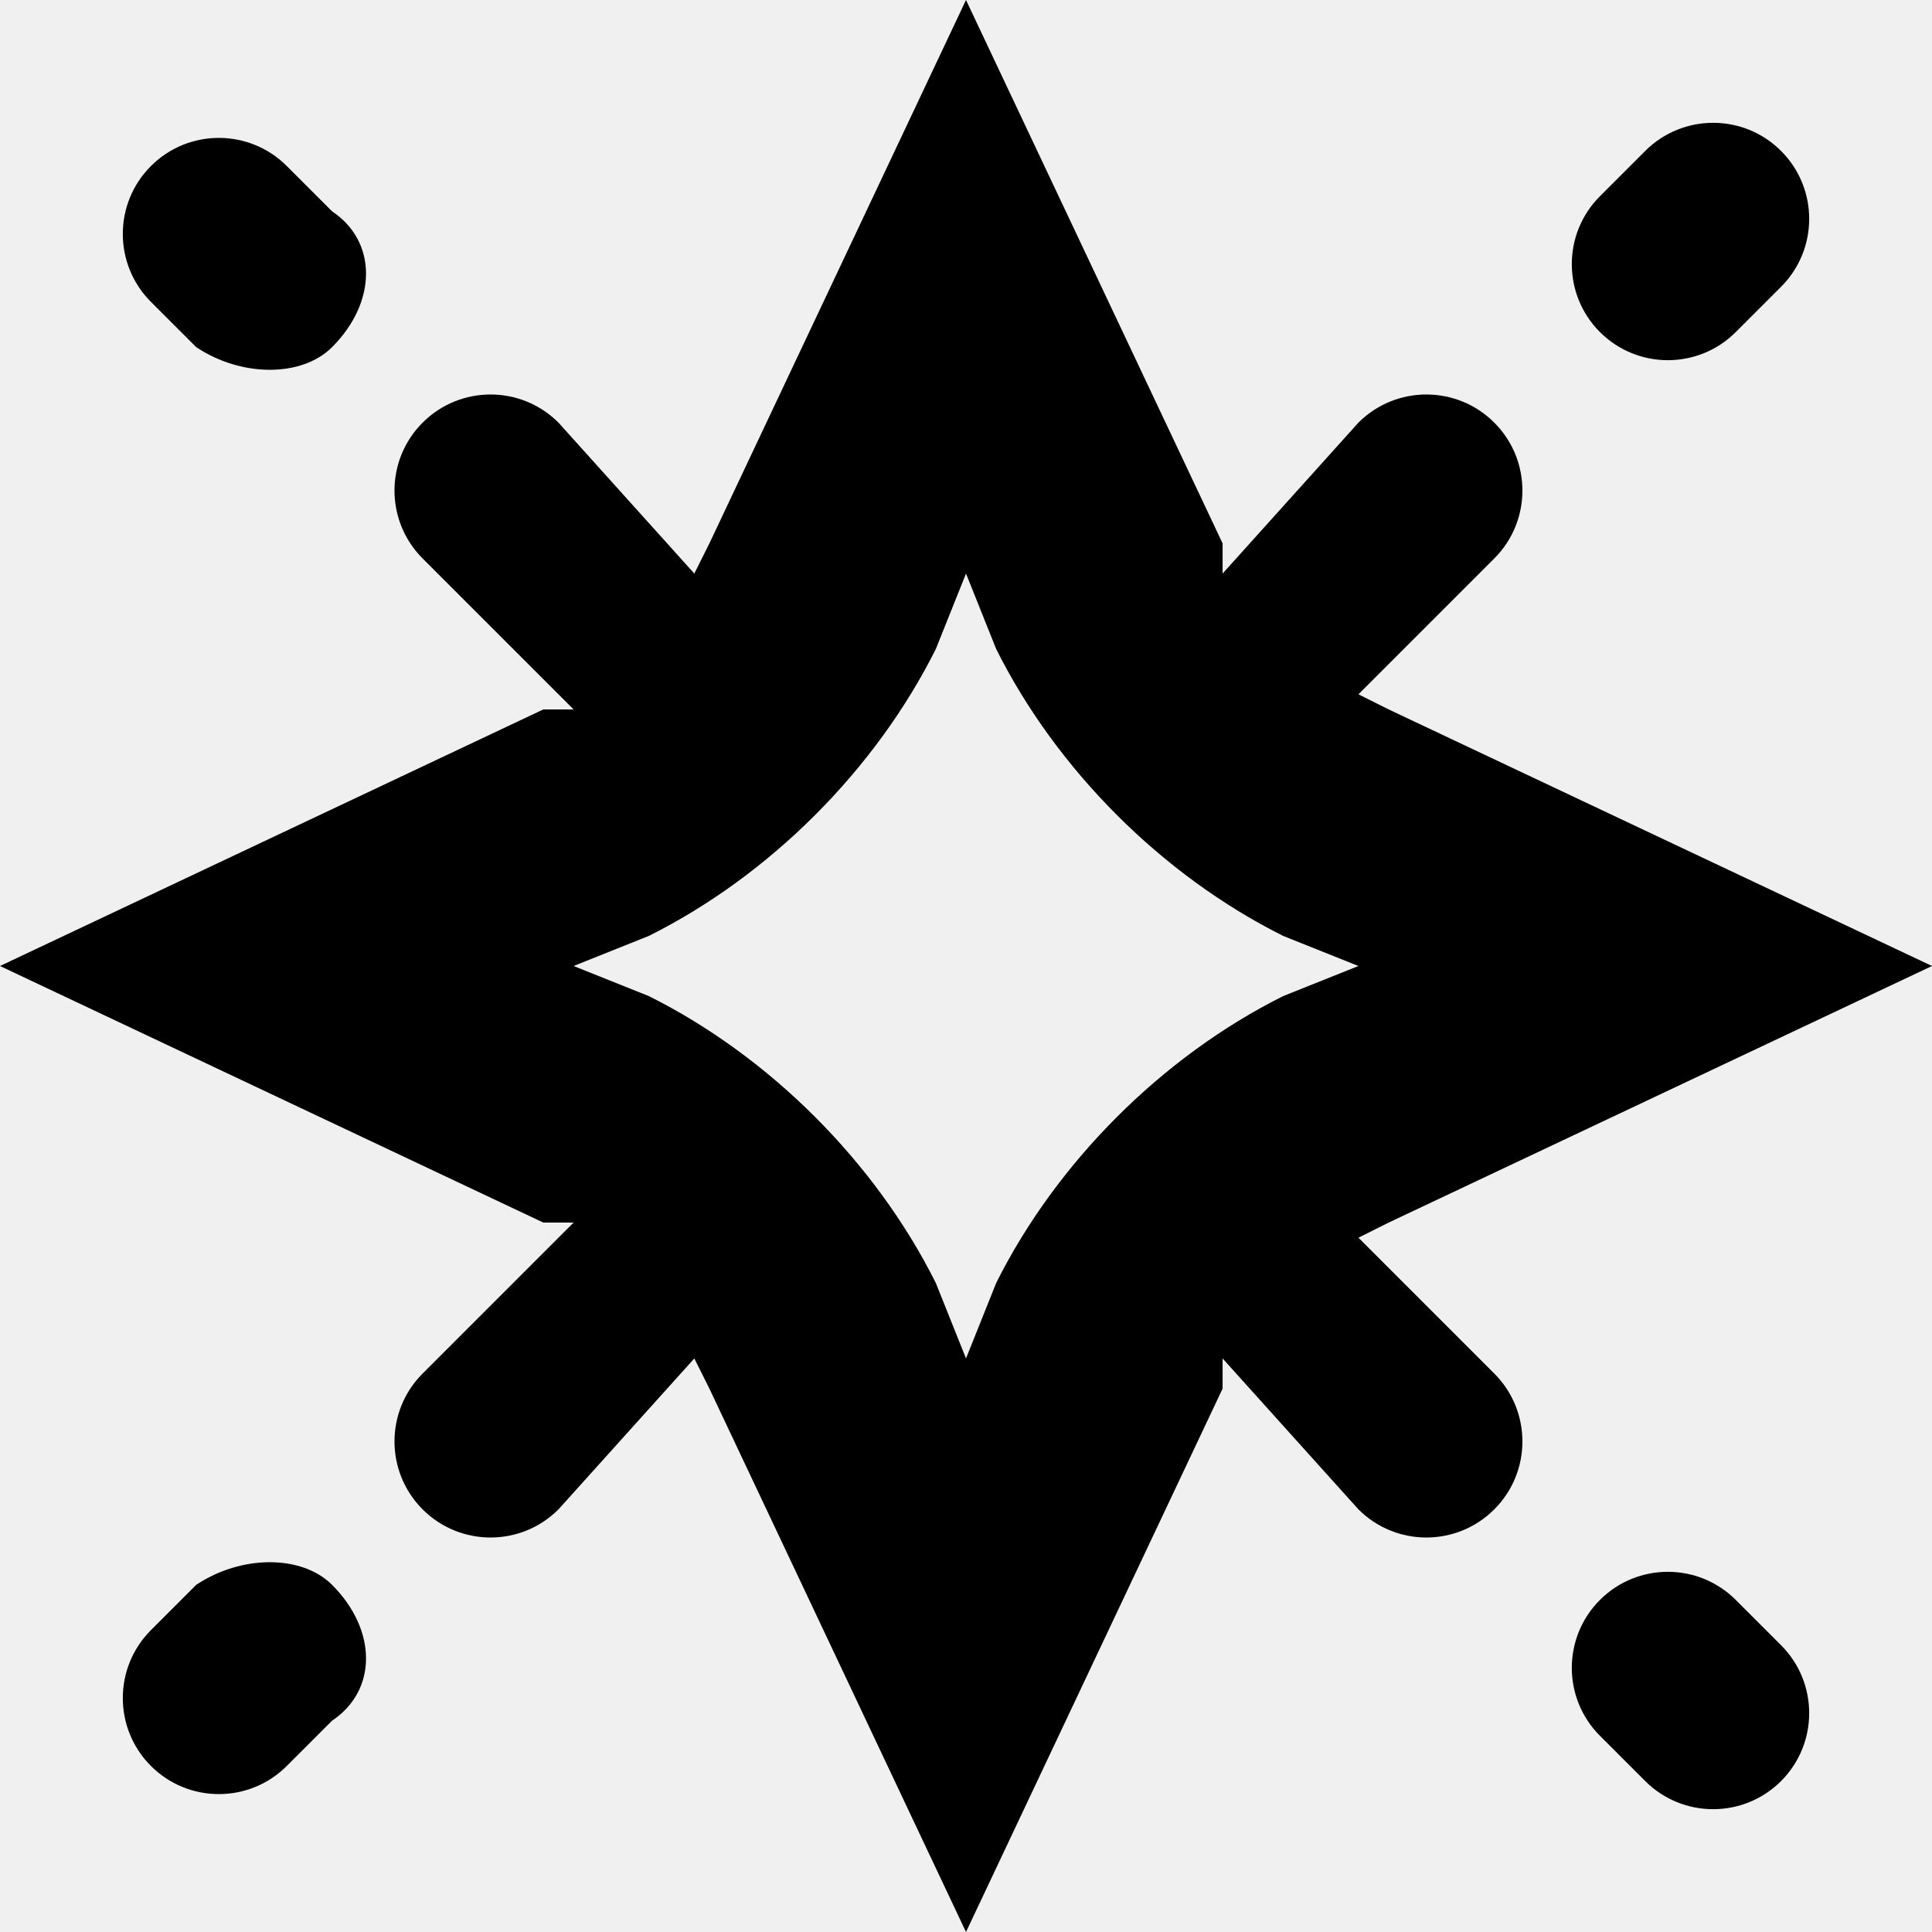
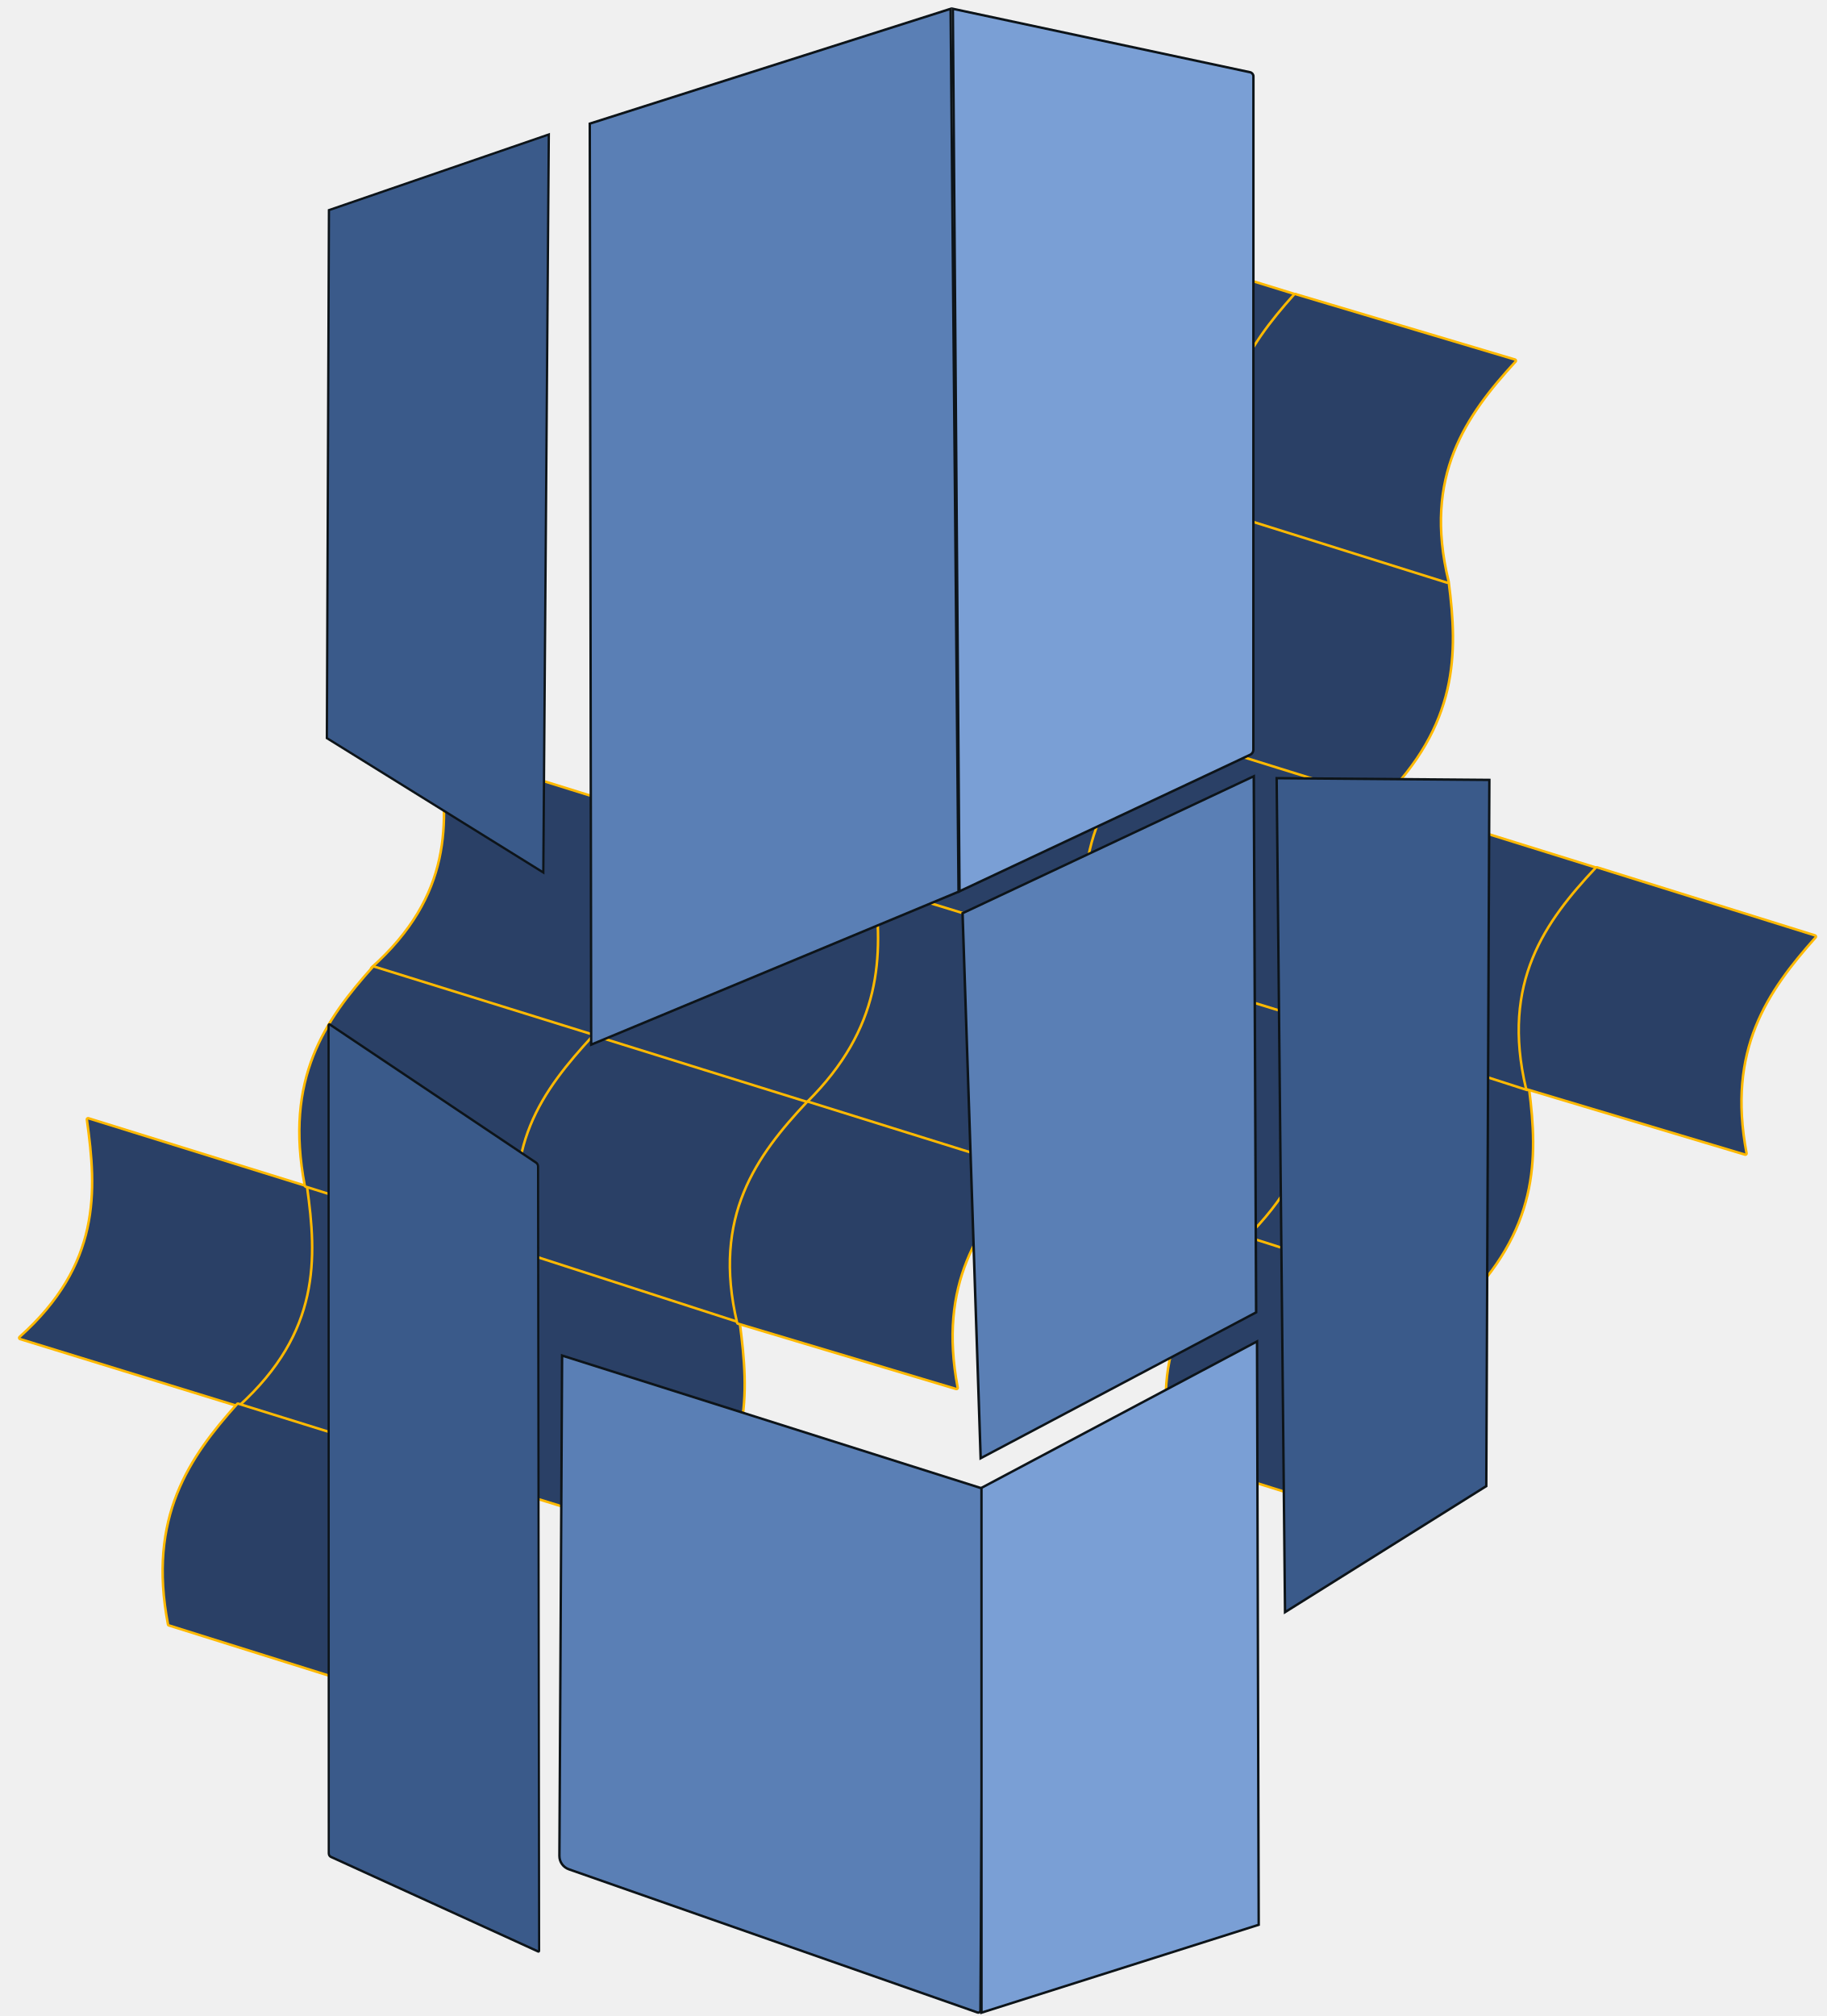
- <svg xmlns="http://www.w3.org/2000/svg" viewBox="0 0 128 128">
-   <path fill-rule="evenodd" d="M81 36 64 0 47 36l-1 2-9-10a6 6 0 0 0-9 9l10 10h-2L0 64l36 17h2L28 91a6 6 0 1 0 9 9l9-10 1 2 17 36 17-36v-2l9 10a6 6 0 1 0 9-9l-9-9 2-1 36-17-36-17-2-1 9-9a6 6 0 1 0-9-9l-9 10v-2Zm-17 2-2 5c-4 8-11 15-19 19l-5 2 5 2c8 4 15 11 19 19l2 5 2-5c4-8 11-15 19-19l5-2-5-2c-8-4-15-11-19-19l-2-5Z" clip-rule="evenodd" />
-   <path d="M118 19a6 6 0 0 0-9-9l-3 3a6 6 0 1 0 9 9l3-3Zm-96 4c-2 2-6 2-9 0l-3-3a6 6 0 1 1 9-9l3 3c3 2 3 6 0 9Zm0 82c-2-2-6-2-9 0l-3 3a6 6 0 1 0 9 9l3-3c3-2 3-6 0-9Zm96 4a6 6 0 0 1-9 9l-3-3a6 6 0 1 1 9-9l3 3Z" />
-   <style>path{fill:#000}@media (prefers-color-scheme:dark){path{fill:#fff}}</style>
+ <svg xmlns="http://www.w3.org/2000/svg" width="210mm" height="231.75mm" viewBox="0 0 210 231.75" version="1.1" id="svg1" xml:space="preserve">
+   <defs id="defs1" />
+   <g id="layer2" style="display:inline" transform="matrix(-0.890648,-0.02877789,0.02877789,-0.890648,259.3154,291.4828)">
+     <path id="rect22-2" style="fill:#2a4066;fill-opacity:1;stroke:#ffb900;stroke-width:0.652;stroke-linecap:square;stroke-linejoin:round;stroke-dasharray:none;stroke-dashoffset:1.903;stroke-opacity:1;paint-order:markers stroke fill" d="m 221.006,186.404 c -10.204,9.724 -9.426,19.162 -7.815,28.436 l -28.331,-7.758 c -1.461,-9.032 -1.881,-18.244 7.797,-28.421 z" />
+     <path id="rect22-2-1" style="fill:#2a4066;fill-opacity:1;stroke:#ffb900;stroke-width:0.652;stroke-linecap:square;stroke-linejoin:round;stroke-dasharray:none;stroke-dashoffset:1.903;stroke-opacity:1;paint-order:markers stroke fill" d="m 192.646,178.677 c -9.409,9.944 -9.284,19.202 -7.815,28.436 l -28.495,-7.887 c -1.461,-9.032 -1.856,-18.179 7.822,-28.356 z" />
+     <path id="rect22-2-1-3" style="fill:#2a4066;fill-opacity:1;stroke:#ffb900;stroke-width:0.652;stroke-linecap:square;stroke-linejoin:round;stroke-dasharray:none;stroke-dashoffset:1.903;stroke-opacity:1;paint-order:markers stroke fill" d="m 135.709,163.148 c -9.409,9.944 -9.268,19.147 -7.799,28.382 l -28.052,-8.02 c -1.461,-9.032 -1.792,-18.052 7.887,-28.229 z" />
+     <path id="rect22-2-7" style="fill:#2a4066;fill-opacity:1;stroke:#ffb900;stroke-width:0.652;stroke-linecap:square;stroke-linejoin:round;stroke-dasharray:none;stroke-dashoffset:1.903;stroke-opacity:1;paint-order:markers stroke fill" d="m 249.363,194.202 c -10.204,9.724 -9.426,19.162 -7.815,28.436 l -28.356,-7.822 c -1.573,-9.117 -2.323,-18.534 7.822,-28.356 z" />
+     <path id="rect22-2-2" style="fill:#2a4066;fill-opacity:1;stroke:#ffb900;stroke-width:0.652;stroke-linecap:square;stroke-linejoin:round;stroke-dasharray:none;stroke-dashoffset:1.903;stroke-opacity:1;paint-order:markers stroke fill" d="m 184.861,207.045 c 3.775,13.581 -1.73,21.391 -7.868,28.527 l 28.356,7.822 c 5.885,-7.006 10.954,-14.845 7.862,-28.544 z" />
+     <path id="rect22-2-3" style="fill:#2a4066;fill-opacity:1;stroke:#ffb900;stroke-width:0.652;stroke-linecap:square;stroke-linejoin:round;stroke-dasharray:none;stroke-dashoffset:1.903;stroke-opacity:1;paint-order:markers stroke fill" d="m 200.675,150.012 c 3.775,13.581 -1.831,21.491 -7.969,28.627 l 28.326,7.824 c 5.885,-7.006 11.044,-14.864 7.952,-28.564 z" />
+     <path id="rect22-2-6" style="fill:#2a4066;fill-opacity:1;stroke:#ffb900;stroke-width:0.652;stroke-linecap:square;stroke-linejoin:round;stroke-dasharray:none;stroke-dashoffset:1.903;stroke-opacity:1;paint-order:markers stroke fill" d="m 176.987,235.607 c -10.204,9.724 -9.426,19.162 -7.815,28.436 l -28.356,-7.822 c -1.461,-9.032 -1.856,-18.179 7.822,-28.356 z" />
+     <path id="rect22-2-1-6" style="fill:#2a4066;fill-opacity:1;stroke:#ffb900;stroke-width:0.652;stroke-linecap:square;stroke-linejoin:round;stroke-dasharray:none;stroke-dashoffset:1.903;stroke-opacity:1;paint-order:markers stroke fill" d="m 148.628,227.881 c -9.409,9.944 -9.284,19.202 -7.815,28.436 l -28.495,-7.887 c -1.461,-9.032 -1.856,-18.179 7.822,-28.356 z" />
+     <path id="rect22-2-7-4" style="fill:#2a4066;fill-opacity:1;stroke:#ffb900;stroke-width:0.652;stroke-linecap:square;stroke-linejoin:round;stroke-dasharray:none;stroke-dashoffset:1.903;stroke-opacity:1;paint-order:markers stroke fill" d="m 205.344,243.405 c -10.204,9.724 -9.426,19.162 -7.815,28.436 l -28.356,-7.822 c -1.573,-9.117 -2.318,-18.589 7.828,-28.412 z" />
+     <path id="rect22-2-2-08" style="fill:#2a4066;fill-opacity:1;stroke:#ffb900;stroke-width:0.652;stroke-linecap:square;stroke-linejoin:round;stroke-dasharray:none;stroke-dashoffset:1.903;stroke-opacity:1;paint-order:markers stroke fill" d="m 140.833,256.284 c 3.775,13.581 -1.719,21.355 -7.858,28.491 l 28.344,7.752 c 5.885,-7.006 10.962,-14.865 7.87,-28.565 z" />
+     <path id="rect22-2-2-08-0" style="display:inline;fill:#2a4066;fill-opacity:1;stroke:#ffb900;stroke-width:0.652;stroke-linecap:square;stroke-linejoin:round;stroke-dasharray:none;stroke-dashoffset:1.903;stroke-opacity:1;paint-order:markers stroke fill" d="m 112.347,248.592 c 3.775,13.581 -1.618,21.601 -7.756,28.738 l 28.586,7.526 c 5.885,-7.006 10.72,-14.639 7.628,-28.339 z" />
+     <path id="rect22-2-3-2" style="fill:#2a4066;fill-opacity:1;stroke:#ffb900;stroke-width:0.652;stroke-linecap:square;stroke-linejoin:round;stroke-dasharray:none;stroke-dashoffset:1.903;stroke-opacity:1;paint-order:markers stroke fill" d="m 156.42,199.343 c 3.775,13.581 -1.628,21.381 -7.766,28.518 l 28.385,7.74 c 6.04,-7.039 11.479,-14.922 7.859,-28.506 z" />
+     <path id="rect22-2-6-1" style="fill:#2a4066;fill-opacity:1;stroke:#ffb900;stroke-width:0.652;stroke-linecap:square;stroke-linejoin:round;stroke-dasharray:none;stroke-dashoffset:1.903;stroke-opacity:1;paint-order:markers stroke fill" d="m 164.167,170.873 c -8.91,9.575 -9.017,19.038 -7.8,28.406 l -28.468,-7.745 c -1.461,-9.032 -1.856,-18.179 7.822,-28.356 z" />
+     <path id="rect22-2-4" style="fill:#2a4066;fill-opacity:1;stroke:#ffb900;stroke-width:0.652;stroke-linecap:square;stroke-linejoin:round;stroke-dasharray:none;stroke-dashoffset:1.903;stroke-opacity:1;paint-order:markers stroke fill" d="m 264.845,137.324 c -10.204,9.724 -9.426,19.162 -7.815,28.436 l -28.356,-7.822 c -1.461,-9.032 -1.856,-18.179 7.822,-28.356 z" />
+     <path id="rect22-2-1-5" style="fill:#2a4066;fill-opacity:1;stroke:#ffb900;stroke-width:0.652;stroke-linecap:square;stroke-linejoin:round;stroke-dasharray:none;stroke-dashoffset:1.903;stroke-opacity:1;paint-order:markers stroke fill" d="m 236.485,129.598 c -9.409,9.944 -9.284,19.202 -7.815,28.436 l -28.016,-8.07 c -1.461,-9.032 -2.335,-17.996 7.344,-28.173 z" />
+     <path id="rect22-2-7-3" style="fill:#2a4066;fill-opacity:1;stroke:#ffb900;stroke-width:0.652;stroke-linecap:square;stroke-linejoin:round;stroke-dasharray:none;stroke-dashoffset:1.903;stroke-opacity:1;paint-order:markers stroke fill" d="m 293.202,145.122 c -10.204,9.724 -9.426,19.162 -7.815,28.436 l -28.356,-7.822 c -1.573,-9.117 -2.323,-18.534 7.822,-28.356 z" />
+     <path id="rect22-2-1-5-6" style="fill:#2a4066;fill-opacity:1;stroke:#ffb900;stroke-width:0.652;stroke-linecap:square;stroke-linejoin:round;stroke-dasharray:none;stroke-dashoffset:1.903;stroke-opacity:1;paint-order:markers stroke fill" d="m 172.295,142.587 c 2.979,13.361 -2.04,21.065 -8.037,28.24 l 28.39,7.87 c 6.237,-7.095 11.719,-15.052 8.043,-28.603 z" />
+     <path id="rect22-2-7-3-8" style="fill:#2a4066;fill-opacity:1;stroke:#ffb900;stroke-width:0.652;stroke-linecap:square;stroke-linejoin:round;stroke-dasharray:none;stroke-dashoffset:1.903;stroke-opacity:1;paint-order:markers stroke fill" d="m 115.642,126.833 c 3.774,13.581 -1.733,21.285 -7.872,28.421 l 28.094,7.965 c 6.026,-7.021 11.759,-14.862 8.086,-28.496 z" />
+     <path id="rect22-2-2-0" style="fill:#2a4066;fill-opacity:1;stroke:#ffb900;stroke-width:0.652;stroke-linecap:square;stroke-linejoin:round;stroke-dasharray:none;stroke-dashoffset:1.903;stroke-opacity:1;paint-order:markers stroke fill" d="m 228.703,158.071 c 3.775,13.581 -1.732,21.285 -7.87,28.421 l 28.356,7.822 c 5.885,-7.006 10.914,-14.656 7.822,-28.356 z" />
+     <path id="rect22-2-3-6" style="fill:#2a4066;fill-opacity:1;stroke:#ffb900;stroke-width:0.652;stroke-linecap:square;stroke-linejoin:round;stroke-dasharray:none;stroke-dashoffset:1.903;stroke-opacity:1;paint-order:markers stroke fill" d="m 99.92,183.516 c 3.775,13.581 -1.831,21.491 -7.969,28.627 l 28.326,7.824 c 5.951,-7.024 11.199,-14.837 7.674,-28.414 z" />
+     <path id="rect22-2-1-5-6-6" style="fill:#2a4066;fill-opacity:1;stroke:#ffb900;stroke-width:0.652;stroke-linecap:square;stroke-linejoin:round;stroke-dasharray:none;stroke-dashoffset:1.903;stroke-opacity:1;paint-order:markers stroke fill" d="m 71.54,176.091 c 2.979,13.361 -2.04,21.065 -8.037,28.24 l 28.39,7.87 c 6.237,-7.095 11.719,-15.052 8.043,-28.603 z" />
+     <path id="rect22-2-2-0-6" style="fill:#2a4066;fill-opacity:1;stroke:#ffb900;stroke-width:0.652;stroke-linecap:square;stroke-linejoin:round;stroke-dasharray:none;stroke-dashoffset:1.903;stroke-opacity:1;paint-order:markers stroke fill" d="m 127.948,191.575 c 3.775,13.581 -1.732,21.285 -7.87,28.421 l 28.532,7.875 c 5.991,-7.014 11.563,-14.91 7.8,-28.555 z" />
+     <path id="rect22-2-3-1" style="fill:#2a4066;fill-opacity:1;stroke:#ffb900;stroke-width:0.652;stroke-linecap:square;stroke-linejoin:round;stroke-dasharray:none;stroke-dashoffset:1.903;stroke-opacity:1;paint-order:markers stroke fill" d="m 244.514,100.932 c 3.775,13.581 -1.831,21.491 -7.969,28.627 l 28.326,7.824 c 5.885,-7.006 11.044,-14.864 7.952,-28.564 z" />
+   </g>
+   <g id="layer3" style="display:inline">
+     <path style="fill:#3a5a8a;stroke:#0d1419;stroke-width:0.263;stroke-linejoin:miter;stroke-miterlimit:2.8;stroke-dasharray:none;stroke-opacity:1" d="M 37.581,84.852 62.466,100.298 63.099,15.458 37.819,24.154 Z" id="path1" />
+     <path style="fill:#5a7fb5;stroke:#0d1419;stroke-width:0.247;stroke-linejoin:miter;stroke-miterlimit:2.8;stroke-dasharray:none;stroke-opacity:1" d="m 60.968,35.622 0.143,94.039 37.515,-15.614 -0.81,-90.149 z" id="path3" transform="matrix(1.125876,0,0,1.125876,-0.8336222,-25.89301)" />
+     <path style="fill:#7a9fd5;stroke:#0d1419;stroke-width:0.247;stroke-linejoin:miter;stroke-miterlimit:2.8;stroke-dasharray:none;stroke-opacity:1" d="m 98.046,23.896 30.351,6.477 a 0.433,0.433 51.026 0 1 0.343,0.424 l -0.007,68.759 a 0.552,0.552 122.422 0 1 -0.317,0.5 l -29.69,13.947 z" id="path4" transform="matrix(1.125876,0,0,1.125876,-0.8336222,-25.89301)" />
+     <path style="fill:#3a5a8a;stroke:#0d1419;stroke-width:0.4;stroke-linejoin:miter;stroke-miterlimit:2.8;stroke-dasharray:none;stroke-opacity:1" d="m 16.028,139.38 0.032,137.035 a 0.629,0.629 56.146 0 0 0.391,0.582 l 38.172,15.66 a 0.129,0.129 146.109 0 0 0.178,-0.12 L 54.603,162.756 a 0.748,0.748 60.481 0 0 -0.362,-0.64 L 16.259,139.25 a 0.152,0.152 150.518 0 0 -0.231,0.13 z" id="path5" transform="matrix(0.6243673,0,0,0.6946425,27.76993,21.04145)" />
+     <path style="fill:#5a7fb5;stroke:#0d1419;stroke-width:0.247;stroke-linejoin:miter;stroke-miterlimit:2.8;stroke-dasharray:none;stroke-opacity:1" d="m 63.247,208.923 -0.275,51.084 a 1.442,1.442 54.808 0 0 0.965,1.369 l 41.732,14.621 a 0.224,0.224 144.811 0 0 0.299,-0.211 l 0.293,-53.257 z" id="path6" transform="matrix(1.125876,0,0,1.125876,-6.581562,-79.39307)" />
+     <path style="fill:#7a9fd5;stroke:#0d1419;stroke-width:0.247;stroke-linejoin:miter;stroke-miterlimit:2.8;stroke-dasharray:none;stroke-opacity:1" d="m 112.519,219.845 28.138,-15.055 0.172,59.979 -28.308,9.036 z" id="path7" transform="matrix(1.12591,0,0,1.118054,-13.84243,-74.76153)" />
+     <path style="fill:#3a5a8a;fill-opacity:1;stroke:#0d1419;stroke-width:0.247;stroke-linejoin:miter;stroke-miterlimit:2.8;stroke-dasharray:none;stroke-opacity:1" d="m 148.466,177.333 0.856,85.153 20.552,-12.869 0.315,-72.108 z" id="path8" transform="matrix(1.125876,0,0,1.125876,-20.37245,-110.1999)" />
+     <path style="fill:#5a7fb5;stroke:#0d1419;stroke-width:0.252;stroke-linejoin:miter;stroke-miterlimit:2.8;stroke-dasharray:none;stroke-opacity:1" d="m 149.143,179.326 27.205,-16.563 -2.009,-57.731 -28.818,15.652 z" id="path9" transform="matrix(1.142886,0.03272739,-0.0350751,1.066389,-51.41241,-28.47761)" />
+   </g>
+   <g id="layer4" style="display:none">
+     <path style="fill:#eab543;fill-opacity:1;stroke:#0d1419;stroke-width:1.207;stroke-linejoin:miter;stroke-opacity:1" d="M 60.579,158.24 60.352,179.33 36.504,165.351 35.552,145.634 Z" id="path13" />
+   </g>
</svg>
